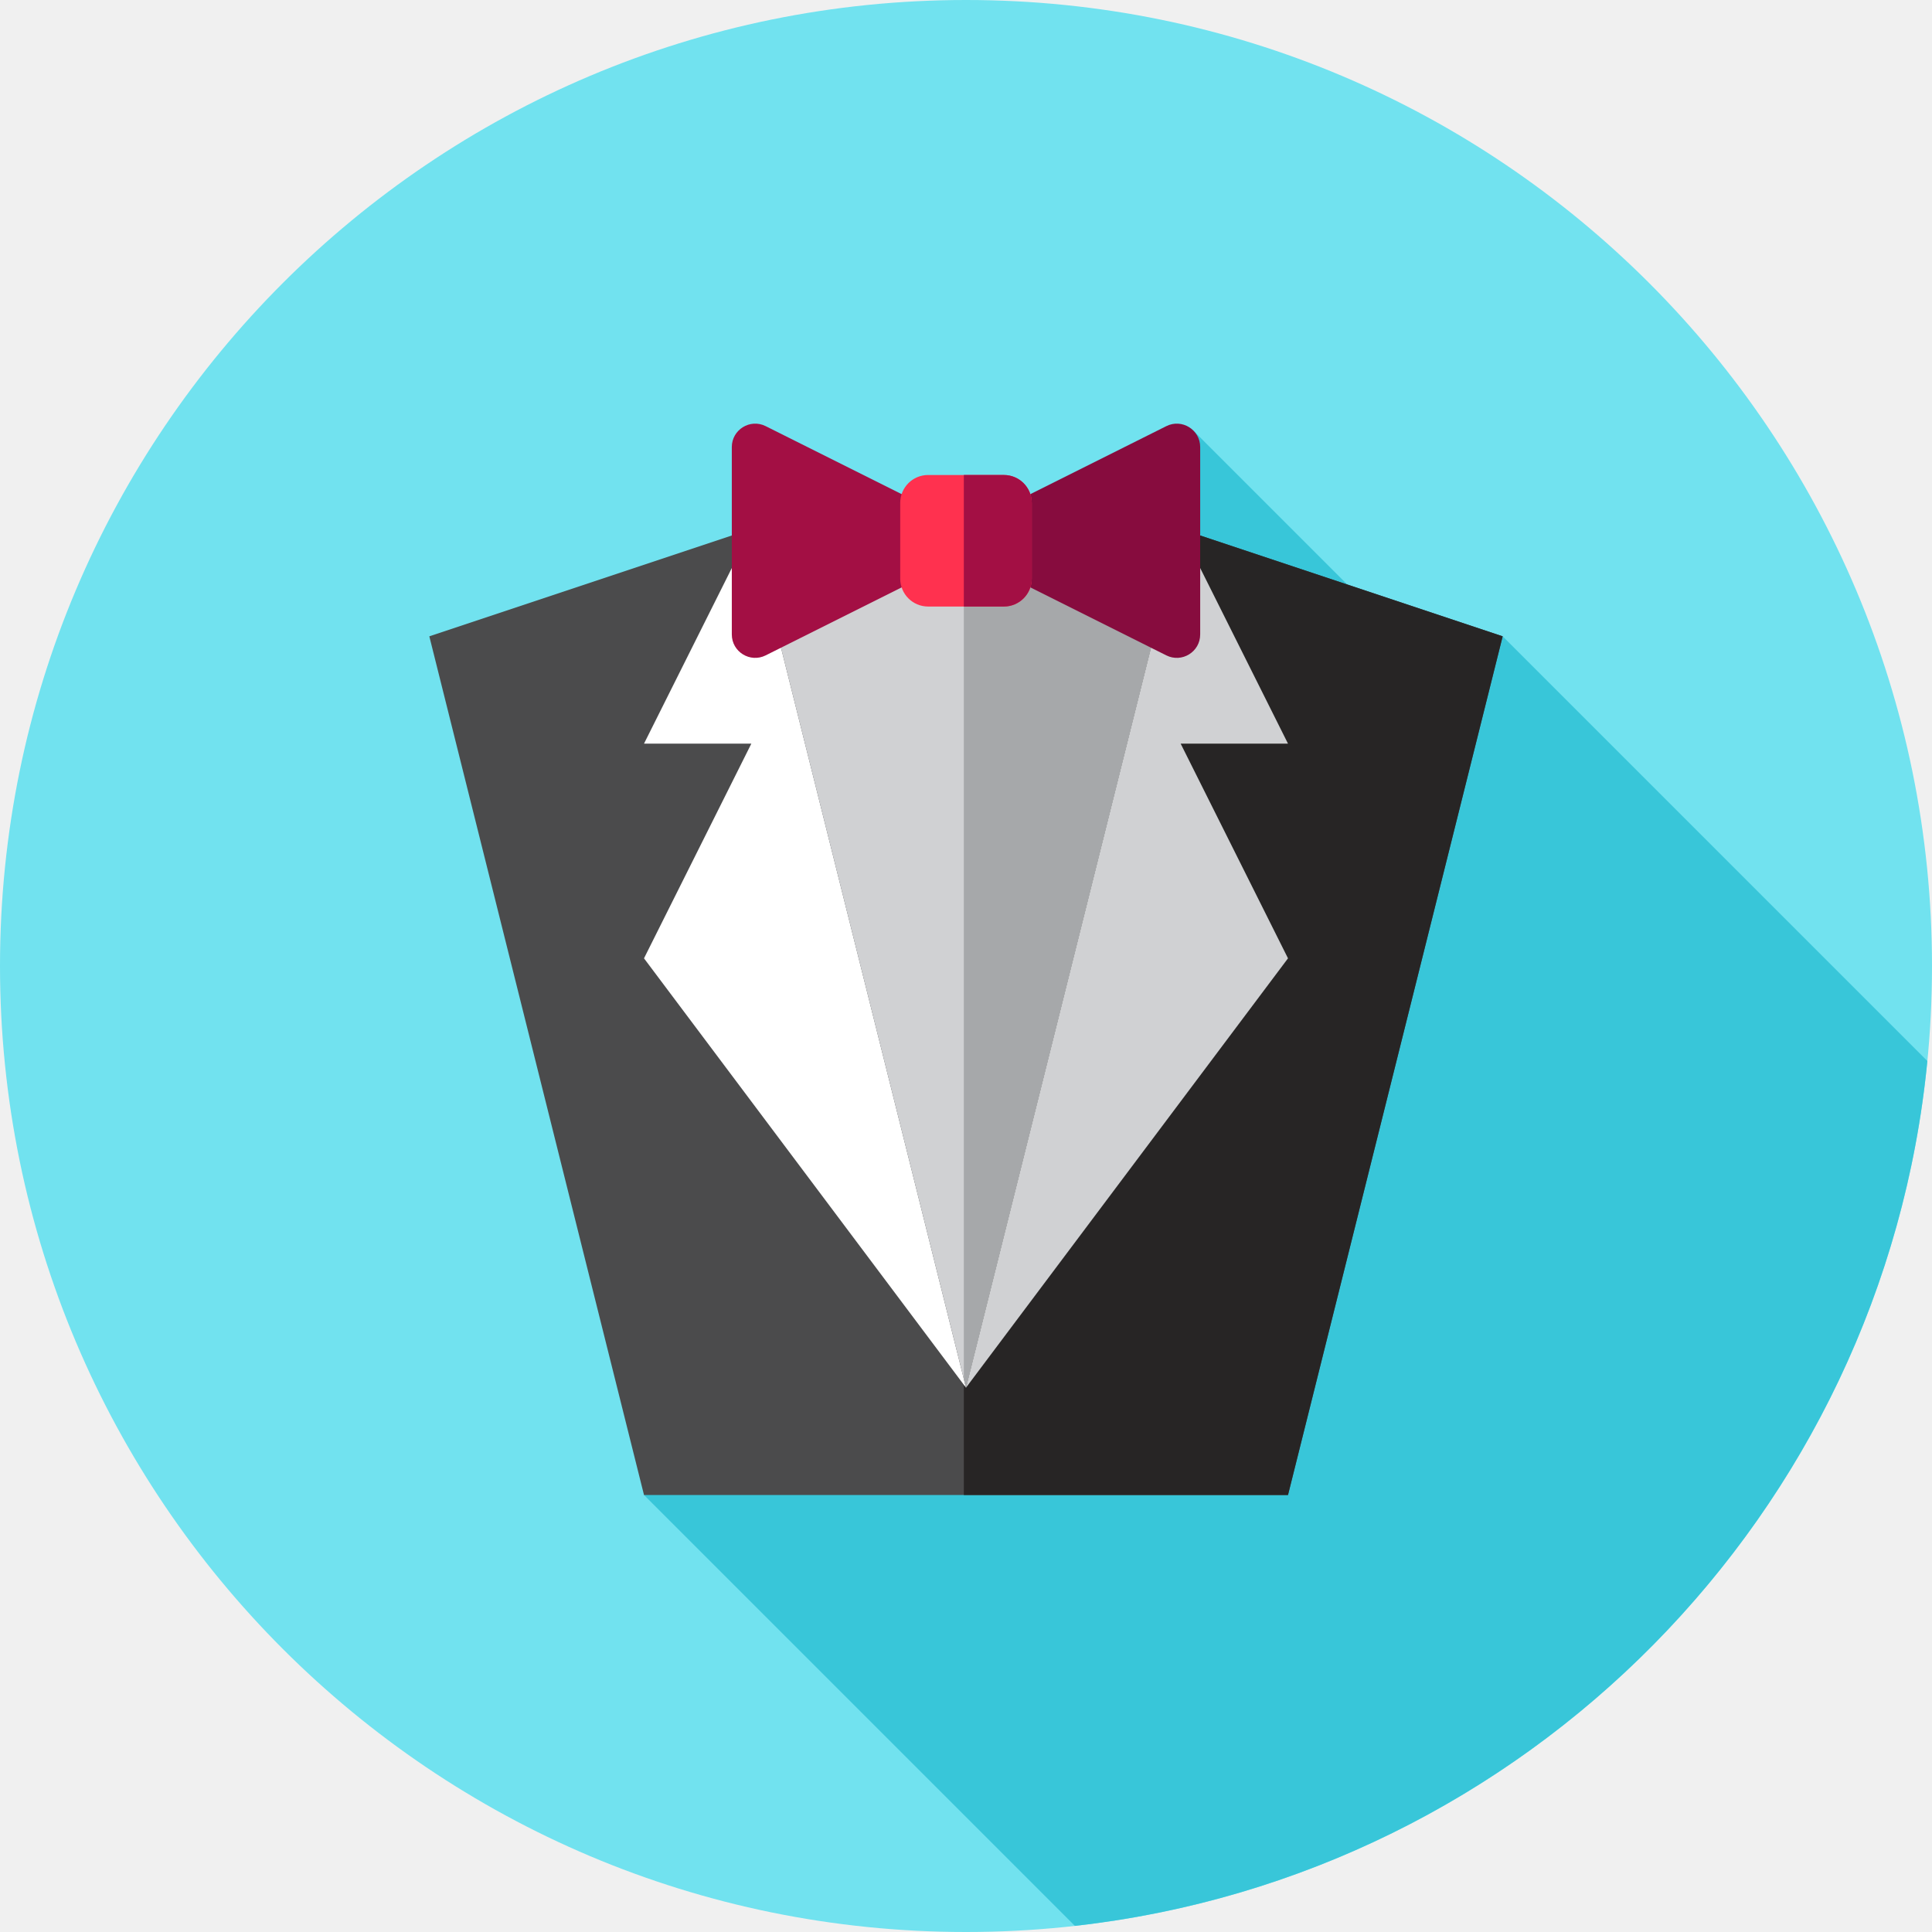
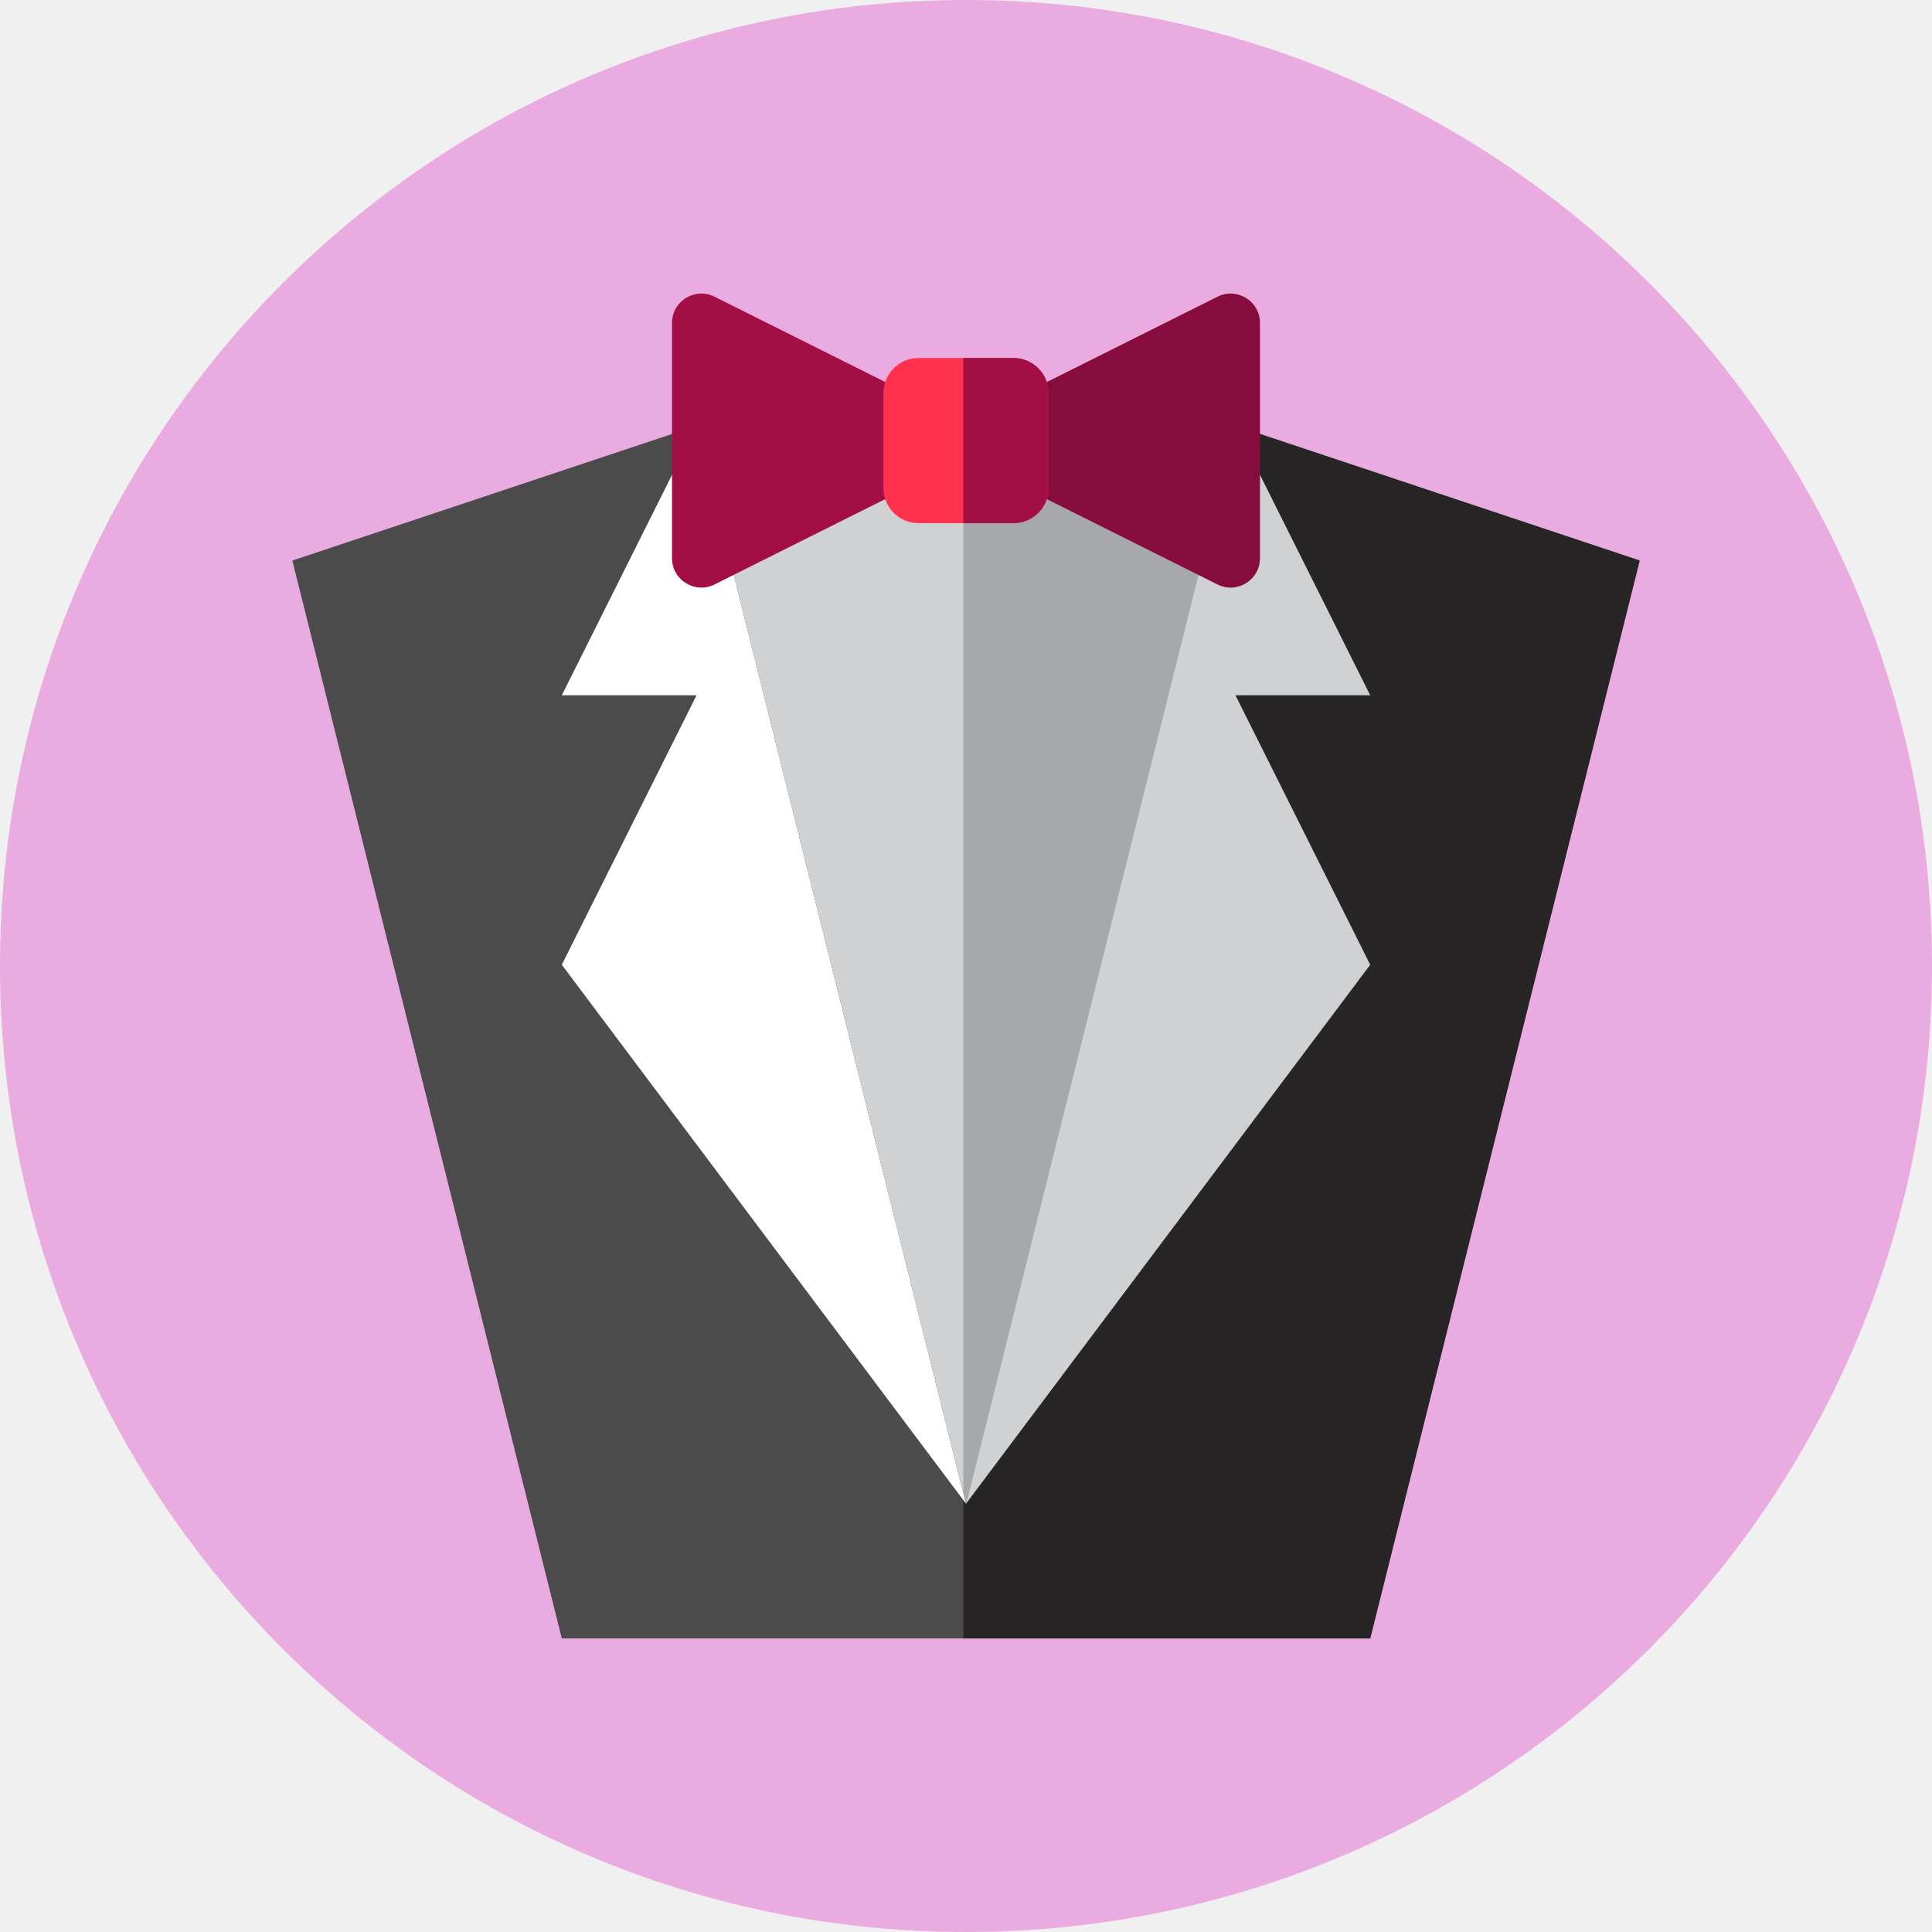
- <svg xmlns="http://www.w3.org/2000/svg" version="1.1" id="Layer_1" x="0px" y="0px" viewBox="0 0 512 512" style="enable-background:new 0 0 512 512;" xml:space="preserve">
-   <circle style="fill:#71E2EF;" cx="256" cy="256" r="256" />
-   <path style="fill:#38C6D9;" d="M284.851,510.373c119.551-13.412,214.195-109.142,225.916-229.195L398.222,168.632l-18.216,9.24  l-63.56-63.56l-50.119,64.072l52.983,52.983L170.667,396.188L284.851,510.373z" />
-   <polygon style="fill:#4B4B4C;" points="312.889,140.188 199.111,140.188 113.778,168.632 170.667,396.188 341.333,396.188   398.222,168.632 " />
-   <polygon style="fill:#272525;" points="398.222,168.632 312.889,140.188 255.426,140.188 255.426,396.188 341.333,396.188 " />
-   <polygon style="fill:#FFFFFF;" points="199.111,140.188 170.667,197.077 199.111,197.077 170.667,253.966 256,367.744 " />
-   <g>
-     <polygon style="fill:#D0D1D3;" points="312.889,140.188 341.333,197.077 312.889,197.077 341.333,253.966 256,367.744  " />
-     <polygon style="fill:#D0D1D3;" points="312.889,140.188 199.111,140.188 256,367.744  " />
+ <svg xmlns="http://www.w3.org/2000/svg" version="1.1" id="Layer_1" x="0px" y="0px" viewBox="0 0 407.864 407.864" xml:space="preserve" width="407.864" height="407.864">
+   <defs id="defs4195" />
+   <circle style="fill:#e573d5;fill-opacity:0.547" cx="203.932" cy="203.932" r="203.932" id="circle4793" />
+   <g id="g6605" transform="translate(61.71021,61.97263)">
+     <polygon transform="translate(-113.778,-112.2689)" id="polygon4141" points="113.778,168.632 170.667,396.188 341.333,396.188 398.222,168.632 312.889,140.188 199.111,140.188 " style="fill:#4b4b4c" />
+     <polygon transform="translate(-113.778,-112.2689)" id="polygon4143" points="255.426,396.188 341.333,396.188 398.222,168.632 312.889,140.188 255.426,140.188 " style="fill:#272525" />
+     <polygon transform="translate(-113.778,-112.2689)" id="polygon4145" points="170.667,253.966 256,367.744 199.111,140.188 170.667,197.077 199.111,197.077 " style="fill:#ffffff" />
+     <g transform="translate(-113.778,-112.2689)" id="g4147">
+       <polygon id="polygon4149" points="341.333,253.966 256,367.744 312.889,140.188 341.333,197.077 312.889,197.077 " style="fill:#d0d1d3" />
+       <polygon id="polygon4151" points="256,367.744 312.889,140.188 199.111,140.188 " style="fill:#d0d1d3" />
+     </g>
+     <polygon transform="translate(-113.778,-112.2689)" id="polygon4153" points="312.889,140.188 255.426,140.188 255.426,365.447 256,367.744 " style="fill:#a6a8aa" />
+     <path id="path4155" d="M 138.795,25.493 89.131,0.662 C 85.009,-1.398 80.16,1.598 80.16,6.206 l 0,49.664 c 0,4.608 4.849,7.606 8.971,5.544 l 49.664,-24.831 c 4.57,-2.284 4.57,-8.804 0,-11.09 z" style="fill:#a30f44" />
+     <path id="path4157" d="M 145.649,25.493 195.313,0.662 c 4.122,-2.06 8.971,0.936 8.971,5.544 l 0,49.664 c 0,4.608 -4.849,7.606 -8.971,5.544 l -49.664,-24.831 c -4.57,-2.284 -4.57,-8.804 0,-11.09 z" style="fill:#870c3e" />
+     <path id="path4159" d="m 132.185,48.47 20.073,0 c 4.084,0 7.394,-3.31 7.394,-7.394 l 0,-20.073 c 0,-4.084 -3.31,-7.394 -7.394,-7.394 l -20.073,0 c -4.084,0 -7.394,3.31 -7.394,7.394 l 0,20.073 c 0.001,4.082 3.31,7.394 7.394,7.394 z" style="fill:#ff314f" />
+     <path id="path4161" d="m 152.259,13.607 -10.611,0 0,34.861 10.611,0 c 4.084,0 7.394,-3.312 7.394,-7.394 l 0,-20.071 c -0.001,-4.084 -3.311,-7.396 -7.394,-7.396 z" style="fill:#a30f44" />
  </g>
-   <polygon style="fill:#A6A8AA;" points="312.889,140.188 255.426,140.188 255.426,365.447 256,367.744 " />
-   <path style="fill:#A30F44;" d="M252.573,137.762l-49.664-24.831c-4.122-2.06-8.971,0.936-8.971,5.544v49.664  c0,4.608,4.849,7.606,8.971,5.544l49.664-24.831C257.143,146.568,257.143,140.048,252.573,137.762z" />
-   <path style="fill:#870C3E;" d="M259.427,137.762l49.664-24.831c4.122-2.06,8.971,0.936,8.971,5.544v49.664  c0,4.608-4.849,7.606-8.971,5.544l-49.664-24.831C254.857,146.568,254.857,140.048,259.427,137.762z" />
-   <path style="fill:#FF314F;" d="M245.963,160.739h20.073c4.084,0,7.394-3.31,7.394-7.394v-20.073c0-4.084-3.31-7.394-7.394-7.394  h-20.073c-4.084,0-7.394,3.31-7.394,7.394v20.073C238.57,157.427,241.879,160.739,245.963,160.739z" />
-   <path style="fill:#A30F44;" d="M266.037,125.876h-10.611v34.861h10.611c4.084,0,7.394-3.312,7.394-7.394v-20.071  C273.43,129.188,270.12,125.876,266.037,125.876z" />
-   <g>
- </g>
-   <g>
- </g>
-   <g>
- </g>
-   <g>
- </g>
-   <g>
- </g>
-   <g>
- </g>
-   <g>
- </g>
-   <g>
- </g>
-   <g>
- </g>
-   <g>
- </g>
-   <g>
- </g>
-   <g>
- </g>
-   <g>
- </g>
-   <g>
- </g>
-   <g>
- </g>
+   <g id="g4163" transform="translate(-55.20566,-244.1039)" />
+   <g id="g4165" transform="translate(-55.20566,-244.1039)" />
+   <g id="g4167" transform="translate(-55.20566,-244.1039)" />
+   <g id="g4169" transform="translate(-55.20566,-244.1039)" />
+   <g id="g4171" transform="translate(-55.20566,-244.1039)" />
+   <g id="g4173" transform="translate(-55.20566,-244.1039)" />
+   <g id="g4175" transform="translate(-55.20566,-244.1039)" />
+   <g id="g4177" transform="translate(-55.20566,-244.1039)" />
+   <g id="g4179" transform="translate(-55.20566,-244.1039)" />
+   <g id="g4181" transform="translate(-55.20566,-244.1039)" />
+   <g id="g4183" transform="translate(-55.20566,-244.1039)" />
+   <g id="g4185" transform="translate(-55.20566,-244.1039)" />
+   <g id="g4187" transform="translate(-55.20566,-244.1039)" />
+   <g id="g4189" transform="translate(-55.20566,-244.1039)" />
+   <g id="g4191" transform="translate(-55.20566,-244.1039)" />
</svg>
